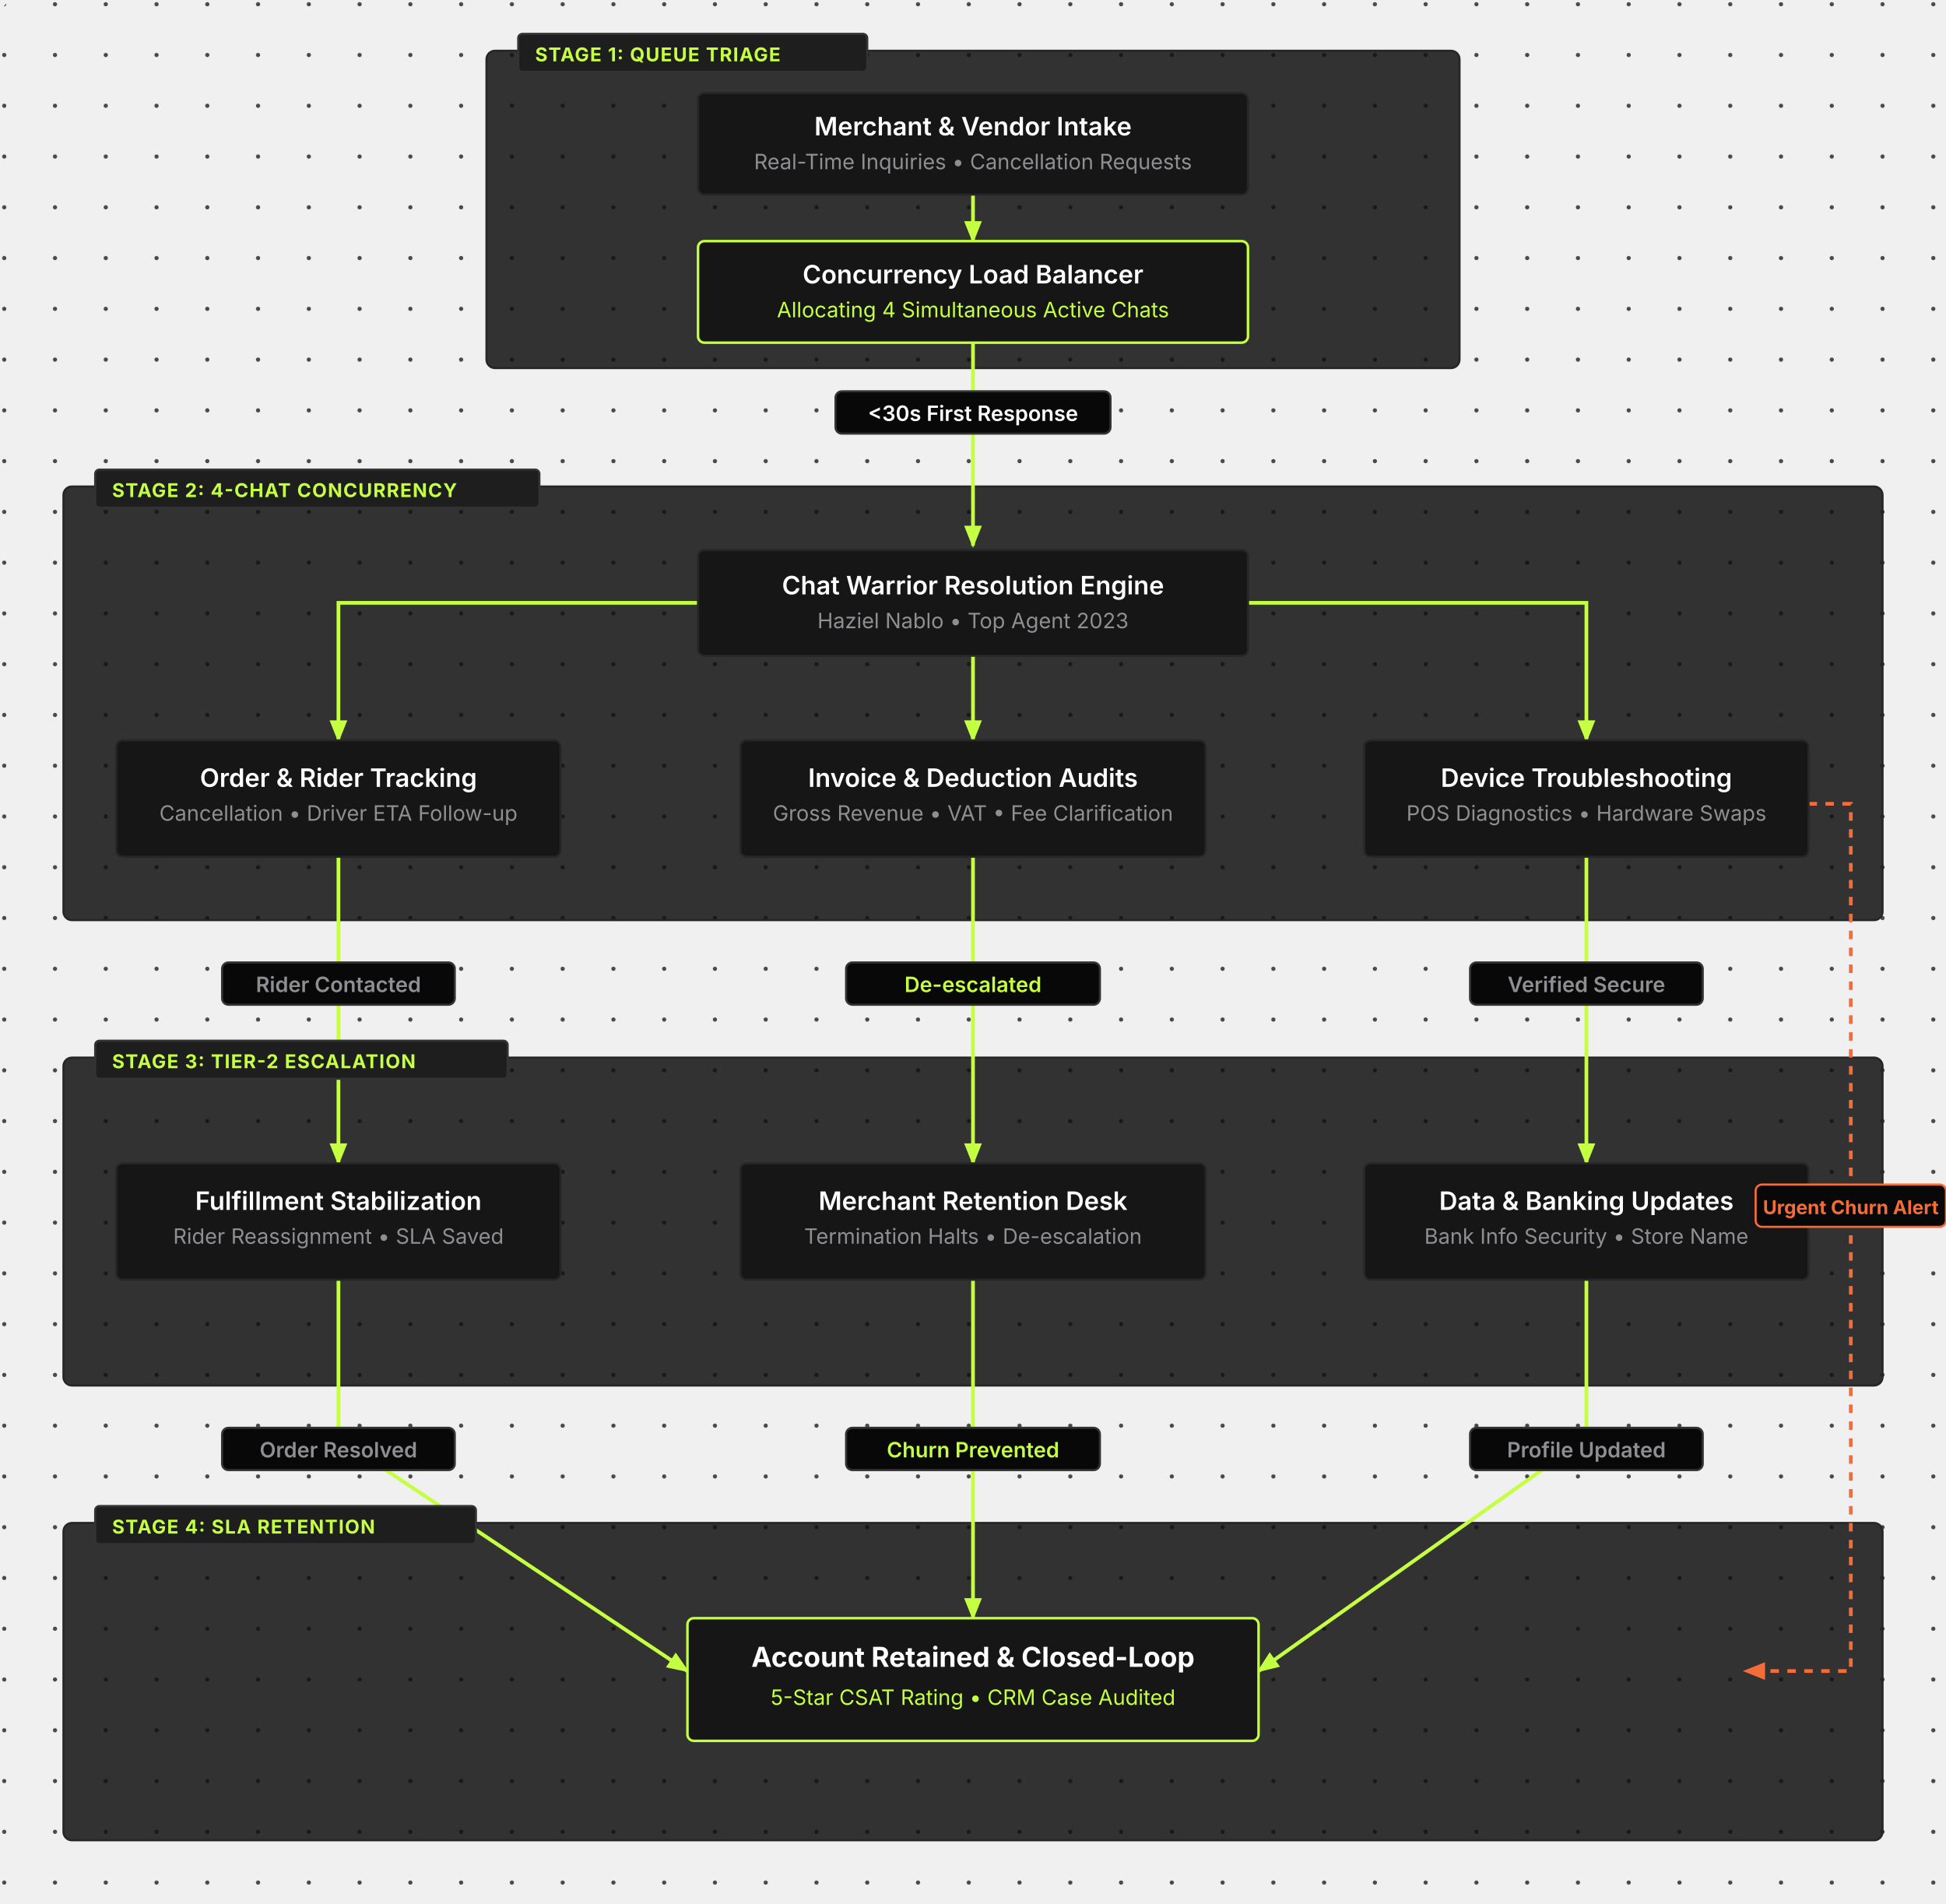
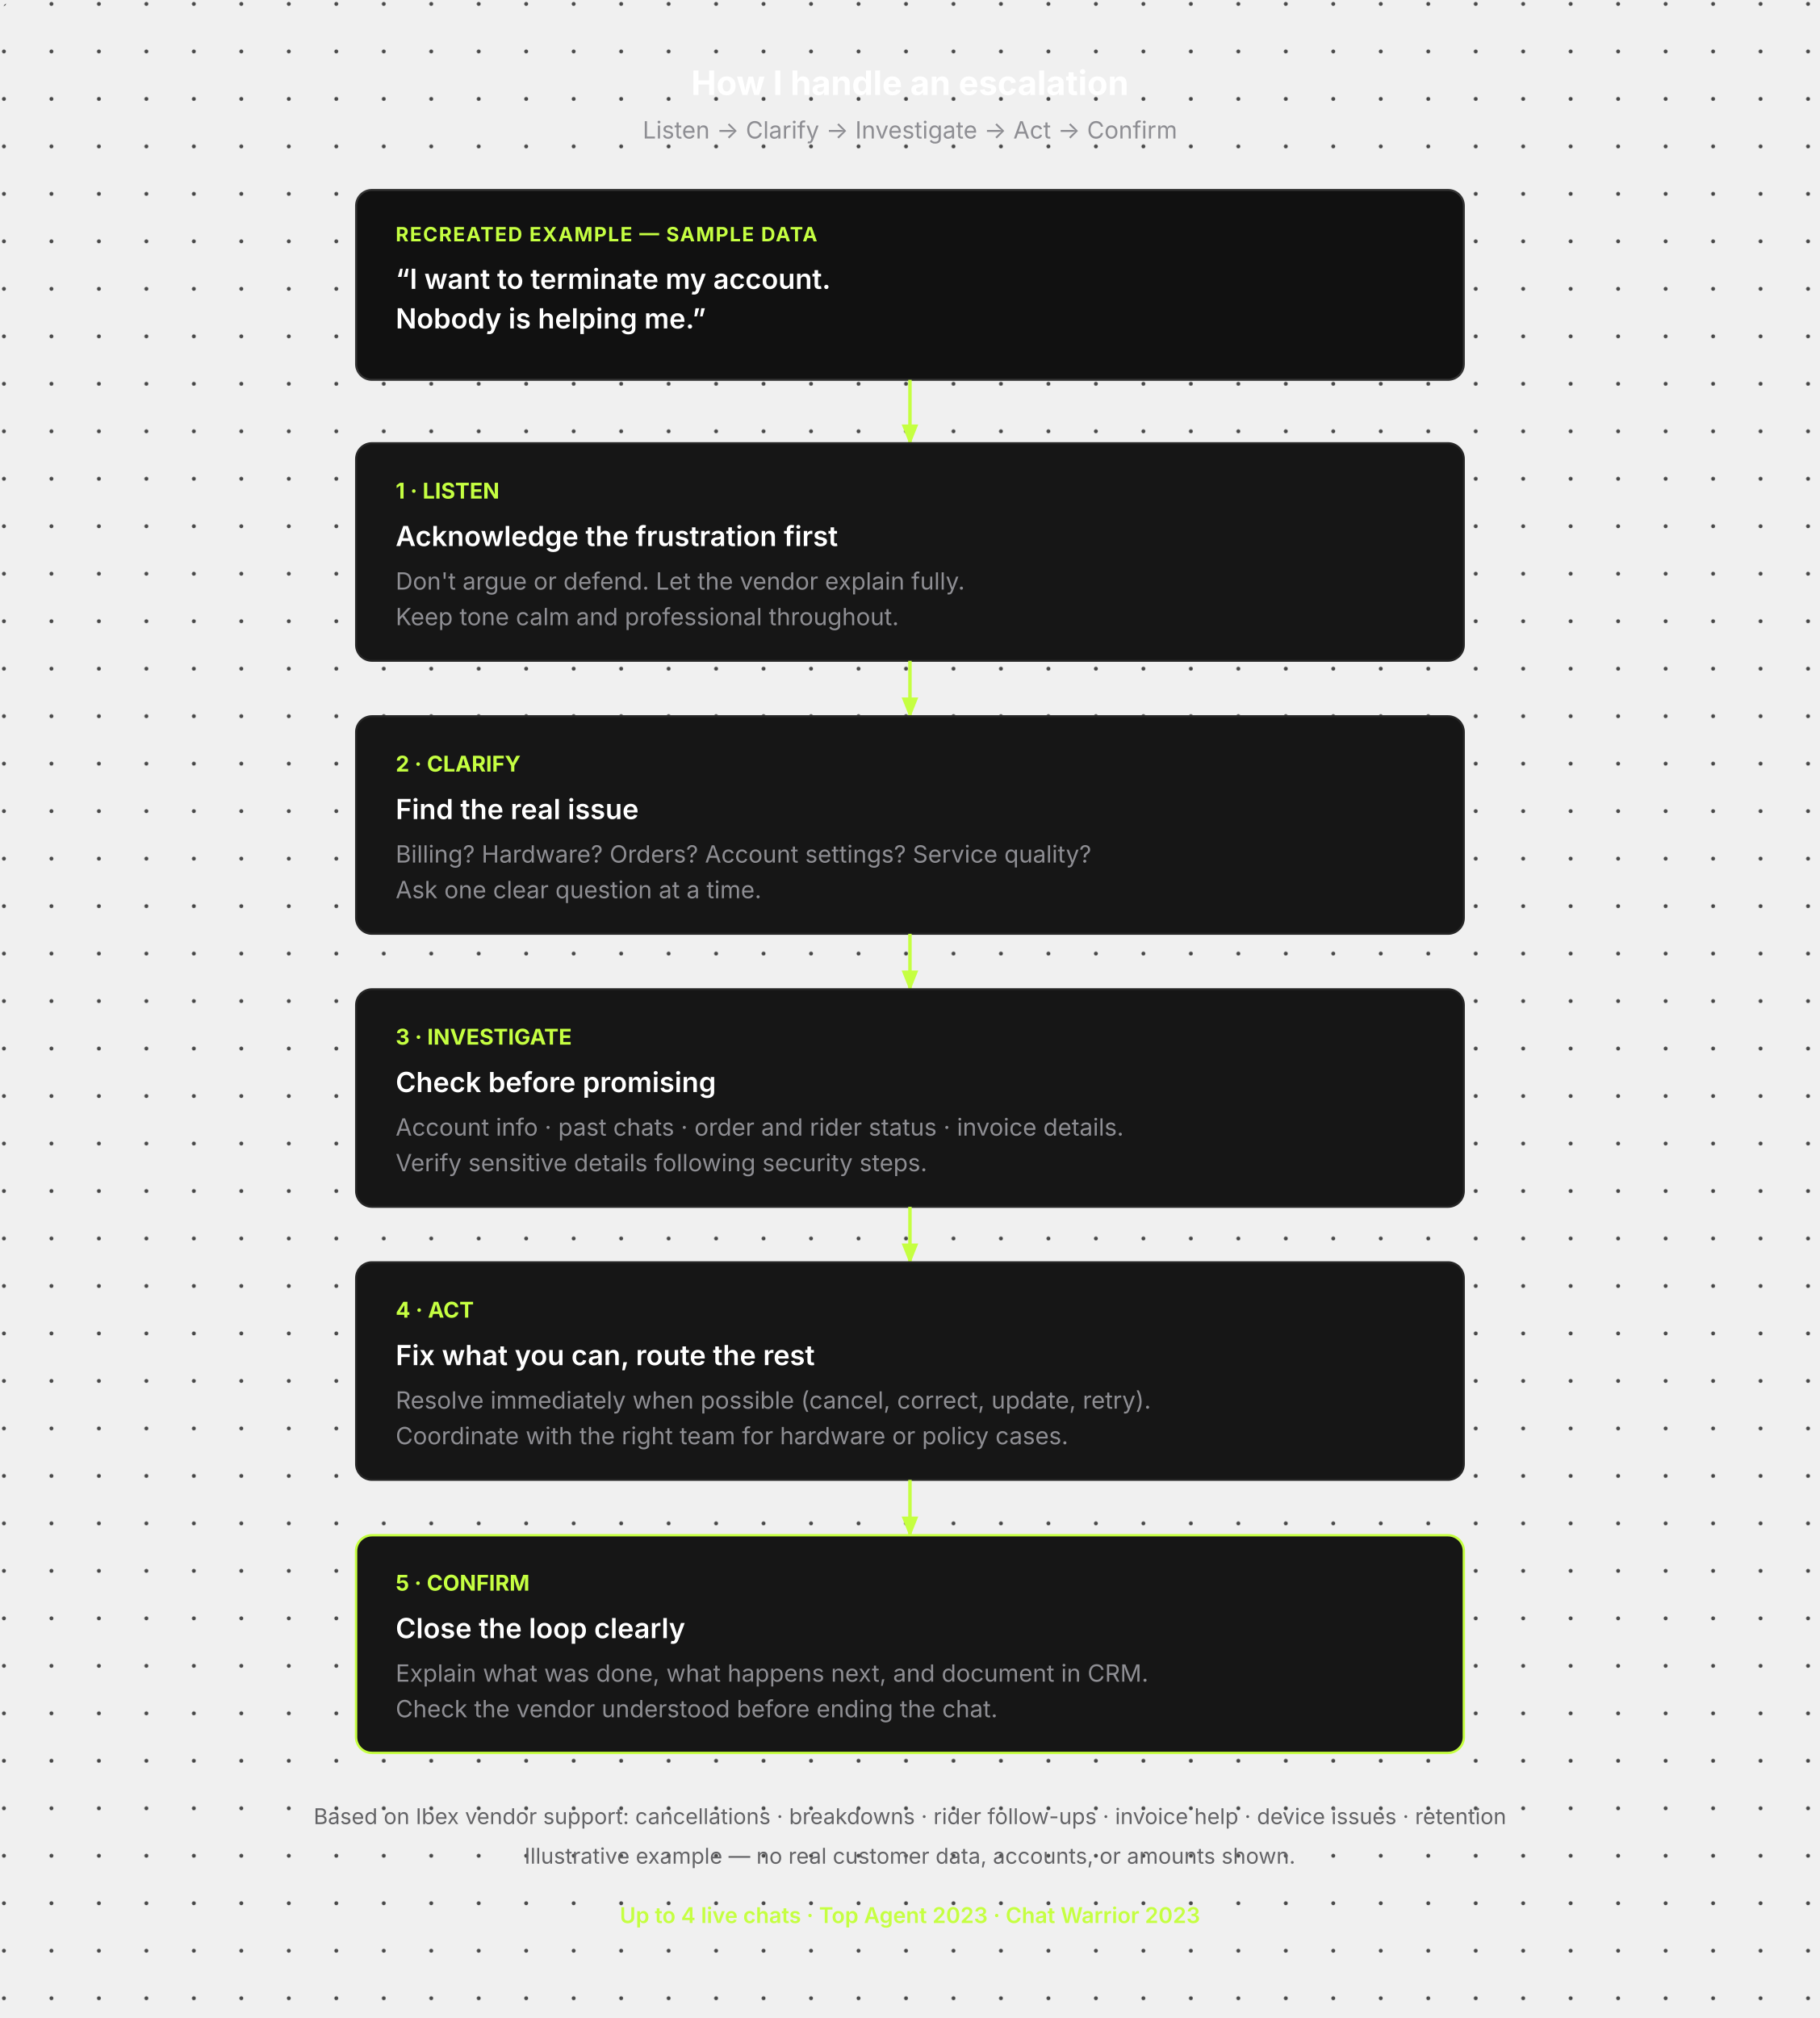
- <svg xmlns="http://www.w3.org/2000/svg" viewBox="0 0 920 900" style="background: #080808; font-family: -apple-system, BlinkMacSystemFont, 'Inter', 'Segoe UI', Roboto, monospace;">
+ <svg xmlns="http://www.w3.org/2000/svg" viewBox="0 0 920 1020" style="background: #080808; font-family: -apple-system, BlinkMacSystemFont, 'Inter', 'Segoe UI', Roboto, sans-serif;">
  <defs>
-     <pattern id="lavish-grid" width="24" height="24" patternUnits="userSpaceOnUse">
+     <pattern id="grid" width="24" height="24" patternUnits="userSpaceOnUse">
      <circle cx="2" cy="2" r="1" fill="#222222" opacity="0.8" />
    </pattern>
-     <marker id="arrow-lime" viewBox="0 0 10 10" refX="9" refY="5" markerWidth="6" markerHeight="6" orient="auto-start-reverse">
+     <marker id="arr" viewBox="0 0 10 10" refX="9" refY="5" markerWidth="6" markerHeight="6" orient="auto-start-reverse">
      <path d="M 0 1 L 10 5 L 0 9 z" fill="#c5ff41" />
    </marker>
-     <marker id="arrow-amber" viewBox="0 0 10 10" refX="9" refY="5" markerWidth="6" markerHeight="6" orient="auto-start-reverse">
-       <path d="M 0 1 L 10 5 L 0 9 z" fill="#f46c38" />
-     </marker>
  </defs>
-   <rect width="920" height="900" fill="url(#lavish-grid)" rx="8" />
-   <rect x="230" y="24" width="460" height="150" rx="4" fill="#111111" fill-opacity="0.85" stroke="#262626" stroke-width="1" />
-   <rect x="30" y="230" width="860" height="205" rx="4" fill="#111111" fill-opacity="0.85" stroke="#262626" stroke-width="1" />
-   <rect x="30" y="500" width="860" height="155" rx="4" fill="#111111" fill-opacity="0.85" stroke="#262626" stroke-width="1" />
-   <rect x="30" y="720" width="860" height="150" rx="4" fill="#111111" fill-opacity="0.85" stroke="#262626" stroke-width="1" />
-   <path d="M 460 92 L 460 114" fill="none" stroke="#c5ff41" stroke-width="1.75" marker-end="url(#arrow-lime)" />
-   <path d="M 460 162 L 460 258" fill="none" stroke="#c5ff41" stroke-width="1.75" marker-end="url(#arrow-lime)" />
-   <path d="M 350 285 L 160 285 L 160 350" fill="none" stroke="#c5ff41" stroke-width="1.75" marker-end="url(#arrow-lime)" />
-   <path d="M 460 310 L 460 350" fill="none" stroke="#c5ff41" stroke-width="1.75" marker-end="url(#arrow-lime)" />
-   <path d="M 570 285 L 750 285 L 750 350" fill="none" stroke="#c5ff41" stroke-width="1.75" marker-end="url(#arrow-lime)" />
-   <path d="M 160 405 L 160 550" fill="none" stroke="#c5ff41" stroke-width="1.75" marker-end="url(#arrow-lime)" />
-   <path d="M 460 405 L 460 550" fill="none" stroke="#c5ff41" stroke-width="1.75" marker-end="url(#arrow-lime)" />
-   <path d="M 750 405 L 750 550" fill="none" stroke="#c5ff41" stroke-width="1.75" marker-end="url(#arrow-lime)" />
-   <path d="M 855 380 L 875 380 L 875 790 L 825 790" fill="none" stroke="#f46c38" stroke-width="1.75" stroke-dasharray="4 4" marker-end="url(#arrow-amber)" />
-   <path d="M 160 605 L 160 680 L 325 790" fill="none" stroke="#c5ff41" stroke-width="1.75" marker-end="url(#arrow-lime)" />
-   <path d="M 460 605 L 460 765" fill="none" stroke="#c5ff41" stroke-width="1.75" marker-end="url(#arrow-lime)" />
-   <path d="M 750 605 L 750 680 L 595 790" fill="none" stroke="#c5ff41" stroke-width="1.75" marker-end="url(#arrow-lime)" />
-   <rect x="330" y="44" width="260" height="48" rx="3" fill="#161616" stroke="#262626" stroke-width="1" />
-   <text x="460" y="64" text-anchor="middle" fill="#ffffff" font-size="12" font-weight="600">Merchant &amp; Vendor Intake</text>
-   <text x="460" y="80" text-anchor="middle" fill="#8E8E93" font-size="10">Real-Time Inquiries • Cancellation Requests</text>
-   <rect x="330" y="114" width="260" height="48" rx="3" fill="#161616" stroke="#c5ff41" stroke-width="1.2" />
-   <text x="460" y="134" text-anchor="middle" fill="#ffffff" font-size="12" font-weight="600">Concurrency Load Balancer</text>
-   <text x="460" y="150" text-anchor="middle" fill="#c5ff41" font-size="10">Allocating 4 Simultaneous Active Chats</text>
-   <rect x="330" y="260" width="260" height="50" rx="3" fill="#161616" stroke="#262626" stroke-width="1" />
-   <text x="460" y="281" text-anchor="middle" fill="#ffffff" font-size="12" font-weight="600">Chat Warrior Resolution Engine</text>
-   <text x="460" y="297" text-anchor="middle" fill="#8E8E93" font-size="10">Haziel Nablo • Top Agent 2023</text>
-   <rect x="55" y="350" width="210" height="55" rx="3" fill="#161616" stroke="#262626" stroke-width="1" />
-   <text x="160" y="372" text-anchor="middle" fill="#ffffff" font-size="12" font-weight="600">Order &amp; Rider Tracking</text>
-   <text x="160" y="388" text-anchor="middle" fill="#8E8E93" font-size="10">Cancellation • Driver ETA Follow-up</text>
-   <rect x="350" y="350" width="220" height="55" rx="3" fill="#161616" stroke="#262626" stroke-width="1" />
-   <text x="460" y="372" text-anchor="middle" fill="#ffffff" font-size="12" font-weight="600">Invoice &amp; Deduction Audits</text>
-   <text x="460" y="388" text-anchor="middle" fill="#8E8E93" font-size="10">Gross Revenue • VAT • Fee Clarification</text>
-   <rect x="645" y="350" width="210" height="55" rx="3" fill="#161616" stroke="#262626" stroke-width="1" />
-   <text x="750" y="372" text-anchor="middle" fill="#ffffff" font-size="12" font-weight="600">Device Troubleshooting</text>
-   <text x="750" y="388" text-anchor="middle" fill="#8E8E93" font-size="10">POS Diagnostics • Hardware Swaps</text>
-   <rect x="55" y="550" width="210" height="55" rx="3" fill="#161616" stroke="#262626" stroke-width="1" />
-   <text x="160" y="572" text-anchor="middle" fill="#ffffff" font-size="12" font-weight="600">Fulfillment Stabilization</text>
-   <text x="160" y="588" text-anchor="middle" fill="#8E8E93" font-size="10">Rider Reassignment • SLA Saved</text>
-   <rect x="350" y="550" width="220" height="55" rx="3" fill="#161616" stroke="#262626" stroke-width="1" />
-   <text x="460" y="572" text-anchor="middle" fill="#ffffff" font-size="12" font-weight="600">Merchant Retention Desk</text>
-   <text x="460" y="588" text-anchor="middle" fill="#8E8E93" font-size="10">Termination Halts • De-escalation</text>
-   <rect x="645" y="550" width="210" height="55" rx="3" fill="#161616" stroke="#262626" stroke-width="1" />
-   <text x="750" y="572" text-anchor="middle" fill="#ffffff" font-size="12" font-weight="600">Data &amp; Banking Updates</text>
-   <text x="750" y="588" text-anchor="middle" fill="#8E8E93" font-size="10">Bank Info Security • Store Name</text>
-   <rect x="325" y="765" width="270" height="58" rx="3" fill="#161616" stroke="#c5ff41" stroke-width="1.2" />
-   <text x="460" y="788" text-anchor="middle" fill="#ffffff" font-size="13" font-weight="700">Account Retained &amp; Closed-Loop</text>
-   <text x="460" y="806" text-anchor="middle" fill="#c5ff41" font-size="10">5-Star CSAT Rating • CRM Case Audited</text>
-   <g>
-     <rect x="245" y="16" width="165" height="18" rx="2" fill="#1e1e1e" stroke="#333333" stroke-width="1" />
-     <text x="253" y="29" fill="#c5ff41" font-size="9" font-weight="700" letter-spacing="0.05em">STAGE 1: QUEUE TRIAGE</text>
-   </g>
-   <g>
-     <rect x="45" y="222" width="210" height="18" rx="2" fill="#1e1e1e" stroke="#333333" stroke-width="1" />
-     <text x="53" y="235" fill="#c5ff41" font-size="9" font-weight="700" letter-spacing="0.05em">STAGE 2: 4-CHAT CONCURRENCY</text>
-   </g>
-   <g>
-     <rect x="45" y="492" width="195" height="18" rx="2" fill="#1e1e1e" stroke="#333333" stroke-width="1" />
-     <text x="53" y="505" fill="#c5ff41" font-size="9" font-weight="700" letter-spacing="0.05em">STAGE 3: TIER-2 ESCALATION</text>
-   </g>
-   <g>
-     <rect x="45" y="712" width="180" height="18" rx="2" fill="#1e1e1e" stroke="#333333" stroke-width="1" />
-     <text x="53" y="725" fill="#c5ff41" font-size="9" font-weight="700" letter-spacing="0.05em">STAGE 4: SLA RETENTION</text>
-   </g>
-   <g transform="translate(460, 195)">
-     <rect x="-65" y="-10" width="130" height="20" rx="3" fill="#080808" stroke="#333333" stroke-width="1" />
-     <text x="0" y="4" text-anchor="middle" fill="#ffffff" font-size="10" font-weight="600">&lt;30s First Response</text>
-   </g>
-   <g transform="translate(160, 465)">
-     <rect x="-55" y="-10" width="110" height="20" rx="3" fill="#080808" stroke="#333333" stroke-width="1" />
-     <text x="0" y="4" text-anchor="middle" fill="#8E8E93" font-size="10" font-weight="600">Rider Contacted</text>
-   </g>
-   <g transform="translate(460, 465)">
-     <rect x="-60" y="-10" width="120" height="20" rx="3" fill="#080808" stroke="#333333" stroke-width="1" />
-     <text x="0" y="4" text-anchor="middle" fill="#c5ff41" font-size="10" font-weight="600">De-escalated</text>
-   </g>
-   <g transform="translate(750, 465)">
-     <rect x="-55" y="-10" width="110" height="20" rx="3" fill="#080808" stroke="#333333" stroke-width="1" />
-     <text x="0" y="4" text-anchor="middle" fill="#8E8E93" font-size="10" font-weight="600">Verified Secure</text>
-   </g>
-   <g transform="translate(160, 685)">
-     <rect x="-55" y="-10" width="110" height="20" rx="3" fill="#080808" stroke="#333333" stroke-width="1" />
-     <text x="0" y="4" text-anchor="middle" fill="#8E8E93" font-size="10" font-weight="600">Order Resolved</text>
-   </g>
-   <g transform="translate(460, 685)">
-     <rect x="-60" y="-10" width="120" height="20" rx="3" fill="#080808" stroke="#333333" stroke-width="1" />
-     <text x="0" y="4" text-anchor="middle" fill="#c5ff41" font-size="10" font-weight="600">Churn Prevented</text>
-   </g>
-   <g transform="translate(750, 685)">
-     <rect x="-55" y="-10" width="110" height="20" rx="3" fill="#080808" stroke="#333333" stroke-width="1" />
-     <text x="0" y="4" text-anchor="middle" fill="#8E8E93" font-size="10" font-weight="600">Profile Updated</text>
-   </g>
-   <g transform="translate(875, 570)">
-     <rect x="-45" y="-10" width="90" height="20" rx="3" fill="#080808" stroke="#f46c38" stroke-width="1" />
-     <text x="0" y="4" text-anchor="middle" fill="#f46c38" font-size="9" font-weight="700">Urgent Churn Alert</text>
-   </g>
+   <rect width="920" height="1020" fill="url(#grid)" rx="8" />
+   <text x="460" y="48" text-anchor="middle" fill="#ffffff" font-size="17" font-weight="700">How I handle an escalation</text>
+   <text x="460" y="70" text-anchor="middle" fill="#8E8E93" font-size="12">Listen → Clarify → Investigate → Act → Confirm</text>
+   <rect x="180" y="96" width="560" height="96" rx="8" fill="#111111" stroke="#333333" stroke-width="1" />
+   <text x="200" y="122" fill="#c5ff41" font-size="10" font-weight="700" letter-spacing="0.06em">RECREATED EXAMPLE — SAMPLE DATA</text>
+   <text x="200" y="146" fill="#ffffff" font-size="14" font-weight="600">“I want to terminate my account.</text>
+   <text x="200" y="166" fill="#ffffff" font-size="14" font-weight="600">Nobody is helping me.”</text>
+   <path d="M 460 192 L 460 224" fill="none" stroke="#c5ff41" stroke-width="1.75" marker-end="url(#arr)" />
+   <rect x="180" y="224" width="560" height="110" rx="8" fill="#161616" stroke="#262626" stroke-width="1" />
+   <text x="200" y="252" fill="#c5ff41" font-size="11" font-weight="700">1 · LISTEN</text>
+   <text x="200" y="276" fill="#ffffff" font-size="14" font-weight="600">Acknowledge the frustration first</text>
+   <text x="200" y="298" fill="#8E8E93" font-size="12">Don't argue or defend. Let the vendor explain fully.</text>
+   <text x="200" y="316" fill="#8E8E93" font-size="12">Keep tone calm and professional throughout.</text>
+   <path d="M 460 334 L 460 362" fill="none" stroke="#c5ff41" stroke-width="1.75" marker-end="url(#arr)" />
+   <rect x="180" y="362" width="560" height="110" rx="8" fill="#161616" stroke="#262626" stroke-width="1" />
+   <text x="200" y="390" fill="#c5ff41" font-size="11" font-weight="700">2 · CLARIFY</text>
+   <text x="200" y="414" fill="#ffffff" font-size="14" font-weight="600">Find the real issue</text>
+   <text x="200" y="436" fill="#8E8E93" font-size="12">Billing? Hardware? Orders? Account settings? Service quality?</text>
+   <text x="200" y="454" fill="#8E8E93" font-size="12">Ask one clear question at a time.</text>
+   <path d="M 460 472 L 460 500" fill="none" stroke="#c5ff41" stroke-width="1.75" marker-end="url(#arr)" />
+   <rect x="180" y="500" width="560" height="110" rx="8" fill="#161616" stroke="#262626" stroke-width="1" />
+   <text x="200" y="528" fill="#c5ff41" font-size="11" font-weight="700">3 · INVESTIGATE</text>
+   <text x="200" y="552" fill="#ffffff" font-size="14" font-weight="600">Check before promising</text>
+   <text x="200" y="574" fill="#8E8E93" font-size="12">Account info · past chats · order and rider status · invoice details.</text>
+   <text x="200" y="592" fill="#8E8E93" font-size="12">Verify sensitive details following security steps.</text>
+   <path d="M 460 610 L 460 638" fill="none" stroke="#c5ff41" stroke-width="1.75" marker-end="url(#arr)" />
+   <rect x="180" y="638" width="560" height="110" rx="8" fill="#161616" stroke="#262626" stroke-width="1" />
+   <text x="200" y="666" fill="#c5ff41" font-size="11" font-weight="700">4 · ACT</text>
+   <text x="200" y="690" fill="#ffffff" font-size="14" font-weight="600">Fix what you can, route the rest</text>
+   <text x="200" y="712" fill="#8E8E93" font-size="12">Resolve immediately when possible (cancel, correct, update, retry).</text>
+   <text x="200" y="730" fill="#8E8E93" font-size="12">Coordinate with the right team for hardware or policy cases.</text>
+   <path d="M 460 748 L 460 776" fill="none" stroke="#c5ff41" stroke-width="1.75" marker-end="url(#arr)" />
+   <rect x="180" y="776" width="560" height="110" rx="8" fill="#161616" stroke="#c5ff41" stroke-width="1.2" />
+   <text x="200" y="804" fill="#c5ff41" font-size="11" font-weight="700">5 · CONFIRM</text>
+   <text x="200" y="828" fill="#ffffff" font-size="14" font-weight="600">Close the loop clearly</text>
+   <text x="200" y="850" fill="#8E8E93" font-size="12">Explain what was done, what happens next, and document in CRM.</text>
+   <text x="200" y="868" fill="#8E8E93" font-size="12">Check the vendor understood before ending the chat.</text>
+   <text x="460" y="922" text-anchor="middle" fill="#636366" font-size="11">Based on Ibex vendor support: cancellations · breakdowns · rider follow-ups · invoice help · device issues · retention</text>
+   <text x="460" y="942" text-anchor="middle" fill="#636366" font-size="11">Illustrative example — no real customer data, accounts, or amounts shown.</text>
+   <text x="460" y="972" text-anchor="middle" fill="#c5ff41" font-size="11" font-weight="600">Up to 4 live chats · Top Agent 2023 · Chat Warrior 2023</text>
</svg>
